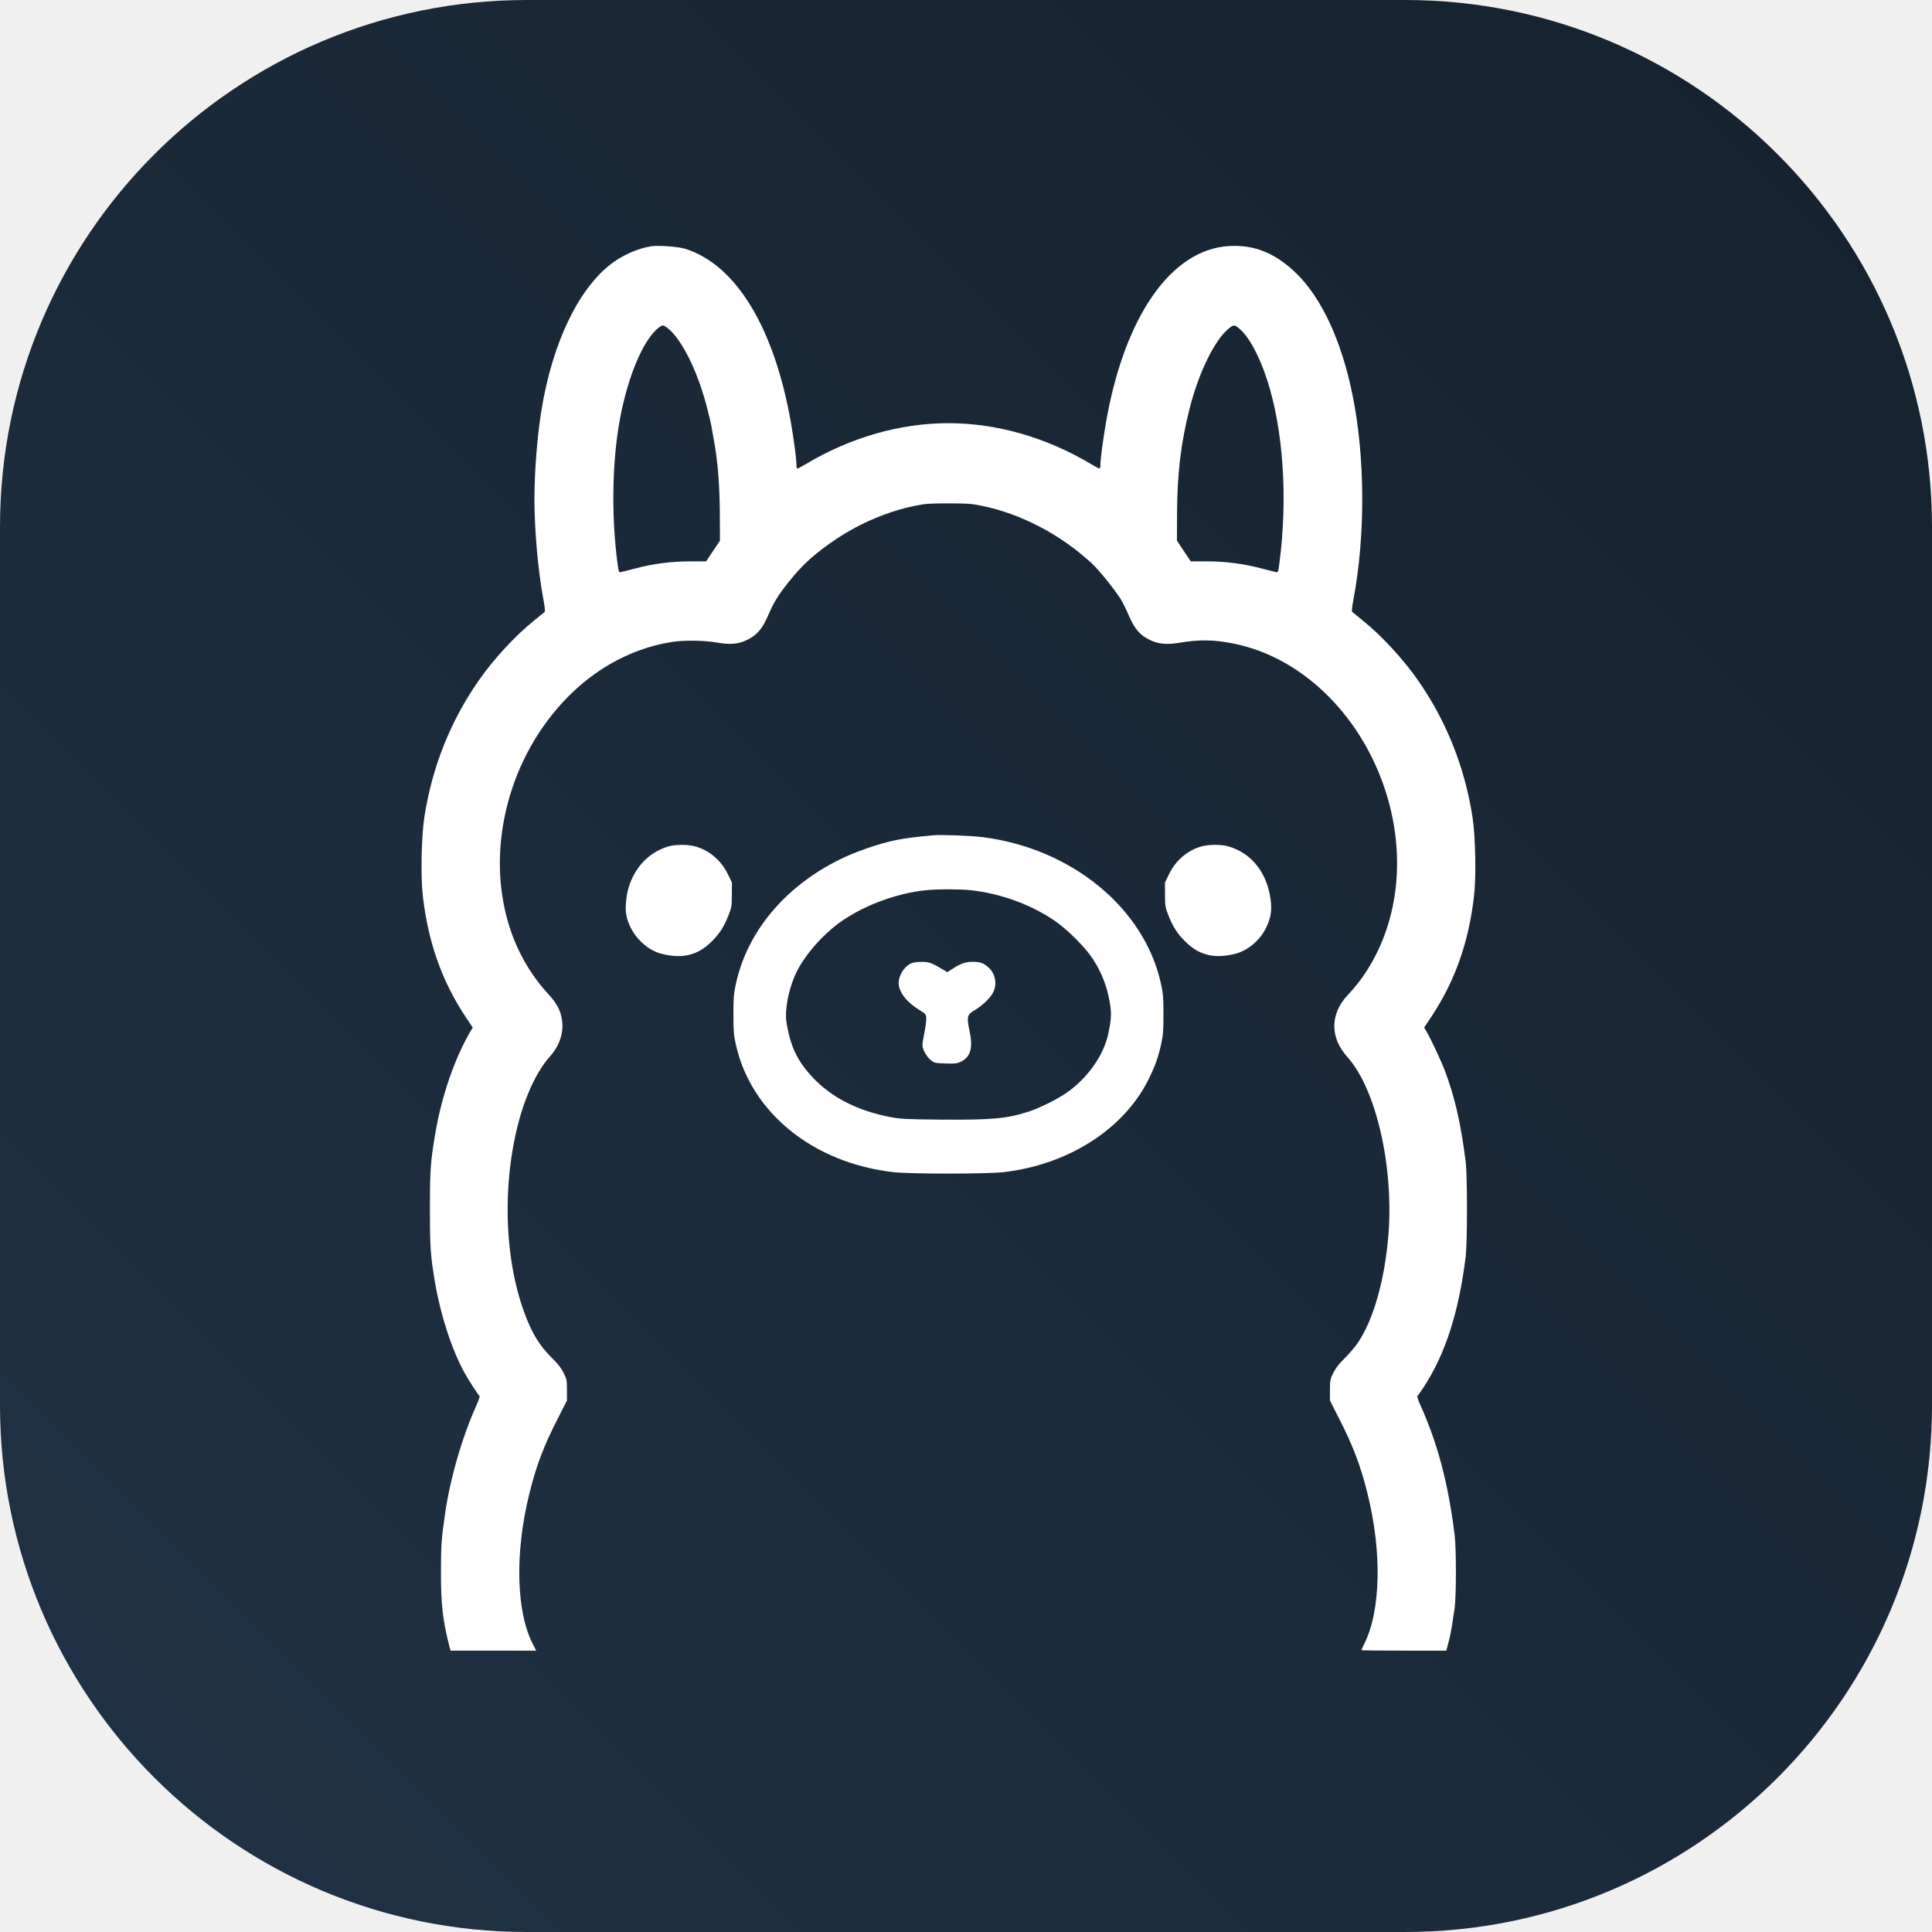
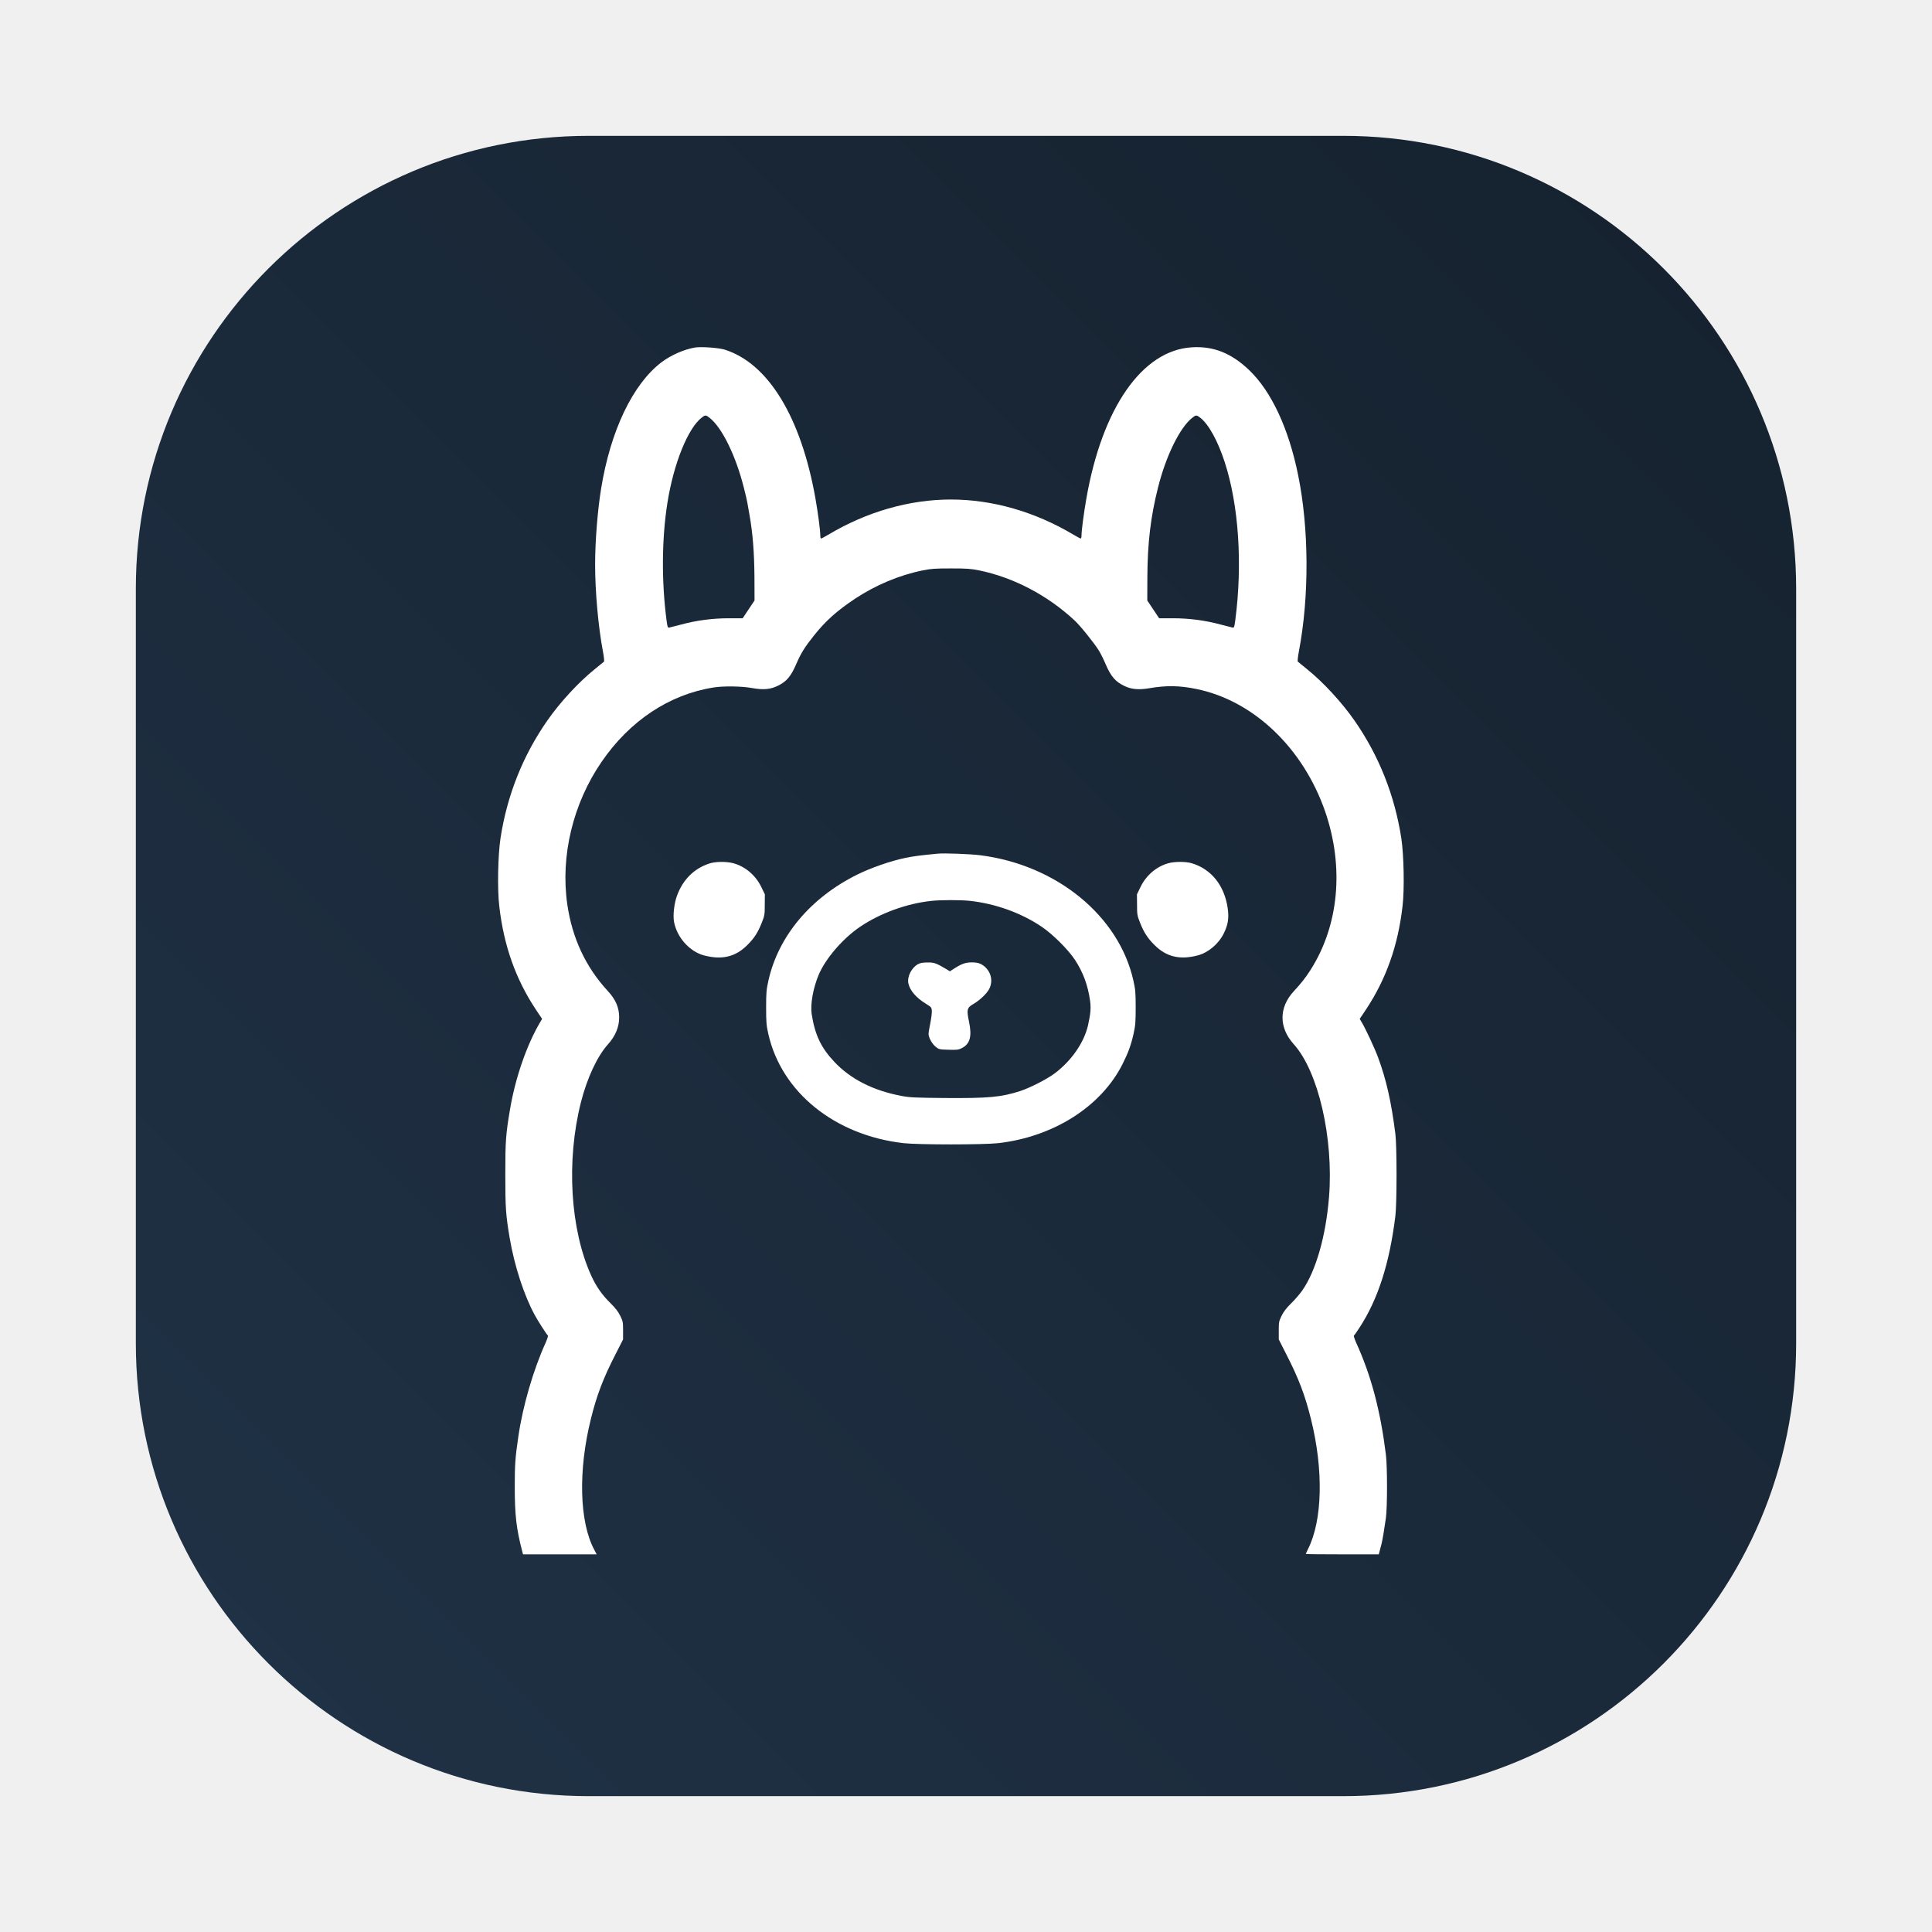
- <svg xmlns="http://www.w3.org/2000/svg" width="55" height="55" viewBox="0 0 55 55" fill="none">
-   <path d="M40 0H15C6.716 0 0 6.716 0 15V40C0 48.284 6.716 55 15 55H40C48.284 55 55 48.284 55 40V15C55 6.716 48.284 0 40 0Z" fill="url(#paint0_linear_387_1923)" />
-   <g clip-path="url(#clip0_387_1923)">
-     <path d="M18.531 7.011C18.161 7.072 17.717 7.267 17.403 7.508C16.456 8.234 15.721 9.776 15.411 11.697C15.294 12.424 15.214 13.431 15.214 14.201C15.214 15.108 15.32 16.268 15.47 17.069C15.505 17.247 15.522 17.405 15.508 17.417C15.496 17.428 15.357 17.543 15.2 17.669C14.665 18.1 14.053 18.763 13.631 19.369C12.823 20.526 12.299 21.841 12.08 23.265C11.995 23.828 11.972 24.965 12.04 25.528C12.191 26.826 12.578 27.922 13.241 28.927L13.458 29.252L13.395 29.358C12.951 30.11 12.572 31.199 12.396 32.244C12.256 33.071 12.239 33.292 12.239 34.4C12.239 35.517 12.254 35.738 12.384 36.51C12.541 37.435 12.86 38.414 13.216 39.066C13.332 39.278 13.617 39.72 13.651 39.743C13.663 39.749 13.629 39.855 13.575 39.979C13.165 40.883 12.814 42.086 12.669 43.1C12.567 43.795 12.553 44.019 12.553 44.751C12.553 45.684 12.604 46.138 12.797 46.881L12.826 46.99H14.044H15.265L15.186 46.838C14.693 45.919 14.648 44.214 15.072 42.511C15.265 41.724 15.485 41.148 15.895 40.352L16.14 39.87V39.574C16.14 39.298 16.134 39.267 16.046 39.086C15.977 38.948 15.886 38.83 15.724 38.67C15.448 38.4 15.248 38.115 15.089 37.765C14.389 36.232 14.252 33.955 14.745 32.014C14.95 31.204 15.288 30.484 15.644 30.09C15.886 29.82 16.011 29.519 16.011 29.206C16.011 28.881 15.898 28.614 15.641 28.336C14.907 27.544 14.454 26.579 14.292 25.456C14.061 23.857 14.48 22.114 15.431 20.733C16.361 19.378 17.668 18.508 19.129 18.275C19.456 18.221 20.068 18.229 20.41 18.292C20.783 18.358 21.016 18.338 21.255 18.223C21.551 18.083 21.699 17.908 21.873 17.506C22.027 17.147 22.146 16.951 22.468 16.547C22.855 16.061 23.228 15.731 23.826 15.332C24.509 14.881 25.286 14.554 26.061 14.396C26.342 14.339 26.473 14.33 27 14.33C27.527 14.33 27.658 14.339 27.939 14.396C29.075 14.629 30.203 15.22 31.102 16.058C31.296 16.239 31.76 16.819 31.908 17.061C31.965 17.155 32.065 17.356 32.127 17.506C32.301 17.908 32.449 18.083 32.745 18.223C32.975 18.335 33.217 18.358 33.576 18.298C34.143 18.201 34.578 18.209 35.133 18.324C37.024 18.709 38.669 20.279 39.398 22.384C40.033 24.23 39.853 26.162 38.908 27.638C38.749 27.888 38.589 28.089 38.359 28.336C37.861 28.873 37.861 29.539 38.356 30.09C39.17 30.989 39.68 33.2 39.526 35.149C39.423 36.436 39.096 37.587 38.646 38.239C38.566 38.354 38.401 38.549 38.276 38.67C38.114 38.83 38.023 38.948 37.955 39.086C37.866 39.267 37.861 39.298 37.861 39.574V39.87L38.105 40.352C38.515 41.148 38.734 41.724 38.928 42.511C39.347 44.191 39.31 45.862 38.831 46.812C38.791 46.893 38.757 46.968 38.757 46.976C38.757 46.985 39.301 46.99 39.967 46.99H41.174L41.206 46.867C41.223 46.801 41.251 46.7 41.265 46.643C41.297 46.517 41.359 46.143 41.41 45.785C41.459 45.423 41.459 44.09 41.41 43.688C41.228 42.23 40.924 41.073 40.425 39.979C40.371 39.855 40.337 39.749 40.349 39.743C40.363 39.735 40.443 39.62 40.528 39.491C41.149 38.543 41.53 37.352 41.724 35.778C41.775 35.345 41.775 33.481 41.724 33.065C41.587 31.991 41.422 31.262 41.149 30.524C41.035 30.217 40.733 29.568 40.605 29.358L40.542 29.252L40.759 28.927C41.422 27.922 41.809 26.826 41.96 25.528C42.028 24.965 42.005 23.828 41.92 23.265C41.698 21.838 41.177 20.529 40.369 19.369C39.947 18.763 39.335 18.1 38.8 17.669C38.643 17.543 38.504 17.428 38.492 17.417C38.478 17.405 38.495 17.247 38.529 17.069C38.874 15.257 38.863 12.998 38.501 11.232C38.188 9.693 37.619 8.47 36.884 7.763C36.298 7.201 35.7 6.96 34.982 7.005C33.337 7.103 32.01 9.012 31.486 12.021C31.401 12.507 31.327 13.075 31.327 13.23C31.327 13.291 31.316 13.339 31.302 13.339C31.287 13.339 31.176 13.282 31.057 13.21C29.787 12.452 28.375 12.047 27 12.047C25.625 12.047 24.213 12.452 22.943 13.21C22.824 13.282 22.713 13.339 22.698 13.339C22.684 13.339 22.673 13.291 22.673 13.23C22.673 13.07 22.596 12.484 22.514 12.021C22.038 9.32 20.948 7.531 19.499 7.08C19.299 7.02 18.733 6.98 18.531 7.011ZM19.015 9.348C19.425 9.676 19.88 10.612 20.142 11.66C20.191 11.849 20.242 12.068 20.256 12.148C20.267 12.225 20.299 12.401 20.324 12.536C20.435 13.144 20.486 13.802 20.492 14.603L20.495 15.392L20.299 15.685L20.102 15.981H19.644C19.109 15.981 18.576 16.05 18.067 16.188C17.885 16.234 17.708 16.28 17.674 16.288C17.62 16.3 17.611 16.282 17.58 16.047C17.412 14.769 17.421 13.354 17.606 12.177C17.811 10.864 18.289 9.676 18.756 9.325C18.867 9.242 18.887 9.245 19.015 9.348ZM35.247 9.328C35.529 9.538 35.839 10.095 36.07 10.807C36.534 12.231 36.665 14.187 36.42 16.047C36.389 16.282 36.38 16.3 36.326 16.288C36.292 16.28 36.115 16.234 35.933 16.188C35.424 16.05 34.891 15.981 34.356 15.981H33.898L33.701 15.685L33.505 15.392L33.508 14.603C33.514 13.489 33.616 12.619 33.861 11.651C34.12 10.612 34.578 9.676 34.985 9.348C35.113 9.245 35.133 9.242 35.247 9.328Z" fill="white" />
-     <path d="M26.559 23.779C25.941 23.839 25.773 23.862 25.477 23.922C24.996 24.023 24.352 24.247 23.905 24.468C22.351 25.235 21.281 26.512 20.953 27.991C20.888 28.284 20.879 28.381 20.879 28.875C20.879 29.363 20.888 29.47 20.951 29.748C21.386 31.68 23.151 33.108 25.434 33.369C25.93 33.423 28.07 33.423 28.566 33.369C30.399 33.159 31.976 32.157 32.685 30.75C32.873 30.374 32.964 30.13 33.05 29.748C33.112 29.47 33.121 29.363 33.121 28.875C33.121 28.381 33.112 28.284 33.047 27.991C32.571 25.843 30.504 24.152 27.971 23.831C27.64 23.79 26.775 23.756 26.559 23.779ZM27.623 25.341C28.469 25.433 29.32 25.737 30.003 26.197C30.371 26.443 30.889 26.96 31.111 27.299C31.384 27.718 31.541 28.146 31.612 28.666C31.643 28.904 31.626 29.085 31.541 29.47C31.407 30.044 30.991 30.644 30.43 31.063C30.169 31.256 29.625 31.534 29.292 31.643C28.66 31.847 28.247 31.884 26.772 31.873C25.81 31.864 25.639 31.856 25.363 31.804C24.421 31.626 23.675 31.247 23.134 30.67C22.696 30.205 22.496 29.78 22.388 29.094C22.34 28.775 22.431 28.247 22.616 27.802C22.841 27.259 23.422 26.584 23.997 26.197C24.663 25.748 25.54 25.43 26.345 25.344C26.656 25.309 27.313 25.309 27.623 25.341Z" fill="white" />
-     <path d="M25.912 27.437C25.696 27.555 25.545 27.854 25.591 28.075C25.642 28.313 25.85 28.554 26.174 28.752C26.348 28.859 26.359 28.873 26.368 28.979C26.373 29.042 26.351 29.223 26.319 29.384C26.285 29.542 26.26 29.709 26.26 29.754C26.262 29.878 26.376 30.079 26.496 30.177C26.601 30.263 26.621 30.265 26.917 30.274C27.188 30.283 27.245 30.277 27.353 30.225C27.632 30.087 27.703 29.835 27.601 29.349C27.515 28.945 27.532 28.881 27.746 28.758C27.971 28.626 28.21 28.393 28.281 28.235C28.418 27.934 28.292 27.592 27.991 27.434C27.916 27.397 27.825 27.38 27.692 27.38C27.484 27.38 27.35 27.429 27.105 27.587L26.966 27.676L26.877 27.621C26.516 27.406 26.45 27.38 26.231 27.383C26.075 27.383 25.989 27.397 25.912 27.437Z" fill="white" />
-     <path d="M19 24.104C18.496 24.265 18.121 24.638 17.927 25.169C17.833 25.422 17.788 25.821 17.827 26.036C17.921 26.55 18.34 27.018 18.815 27.148C19.413 27.305 19.86 27.202 20.256 26.806C20.486 26.579 20.612 26.381 20.737 26.059C20.828 25.832 20.834 25.792 20.834 25.471L20.837 25.126L20.717 24.879C20.526 24.489 20.182 24.199 19.783 24.093C19.558 24.035 19.197 24.038 19 24.104Z" fill="white" />
-     <path d="M34.205 24.095C33.815 24.201 33.468 24.494 33.283 24.879L33.163 25.126L33.166 25.47C33.166 25.792 33.172 25.832 33.263 26.059C33.388 26.38 33.513 26.578 33.744 26.805C34.139 27.201 34.587 27.305 35.184 27.147C35.529 27.055 35.873 26.762 36.038 26.421C36.181 26.131 36.215 25.921 36.169 25.591C36.064 24.836 35.626 24.287 34.974 24.095C34.783 24.037 34.413 24.037 34.205 24.095Z" fill="white" />
+ <svg xmlns="http://www.w3.org/2000/svg" width="64" height="64" viewBox="0 0 64 64" fill="none">
+   <path d="M44.5 4.5H19.5C11.216 4.5 4.5 11.216 4.5 19.5V44.5C4.5 52.784 11.216 59.5 19.5 59.5H44.5C52.784 59.5 59.5 52.784 59.5 44.5V19.5C59.5 11.216 52.784 4.5 44.5 4.5Z" fill="url(#paint0_linear_387_1963)" />
+   <g clip-path="url(#clip0_387_1963)">
+     <path d="M23.031 11.511C22.661 11.572 22.217 11.767 21.903 12.008C20.956 12.734 20.221 14.276 19.911 16.197C19.794 16.924 19.714 17.931 19.714 18.701C19.714 19.608 19.82 20.768 19.971 21.569C20.005 21.747 20.022 21.905 20.008 21.917C19.996 21.928 19.857 22.043 19.7 22.169C19.165 22.6 18.553 23.263 18.131 23.869C17.323 25.026 16.799 26.341 16.58 27.765C16.494 28.328 16.472 29.465 16.54 30.028C16.691 31.326 17.078 32.422 17.741 33.428L17.958 33.752L17.895 33.858C17.451 34.61 17.072 35.699 16.896 36.744C16.756 37.571 16.739 37.792 16.739 38.9C16.739 40.017 16.754 40.238 16.884 41.01C17.041 41.935 17.36 42.914 17.716 43.566C17.832 43.778 18.117 44.22 18.151 44.243C18.163 44.249 18.129 44.355 18.075 44.479C17.665 45.383 17.314 46.586 17.169 47.6C17.067 48.295 17.052 48.519 17.052 49.251C17.052 50.184 17.104 50.638 17.297 51.381L17.326 51.49H18.544H19.765L19.686 51.338C19.193 50.419 19.148 48.714 19.572 47.011C19.765 46.224 19.985 45.648 20.395 44.852L20.64 44.37V44.074C20.64 43.798 20.634 43.767 20.546 43.586C20.477 43.448 20.386 43.33 20.224 43.17C19.948 42.9 19.748 42.615 19.589 42.265C18.889 40.732 18.752 38.455 19.244 36.514C19.45 35.704 19.788 34.984 20.144 34.59C20.386 34.32 20.511 34.019 20.511 33.706C20.511 33.382 20.398 33.114 20.141 32.836C19.407 32.044 18.954 31.079 18.792 29.956C18.561 28.357 18.98 26.614 19.931 25.233C20.861 23.878 22.168 23.008 23.629 22.775C23.956 22.721 24.568 22.729 24.91 22.792C25.283 22.858 25.516 22.838 25.755 22.723C26.051 22.583 26.199 22.408 26.373 22.006C26.527 21.647 26.646 21.451 26.968 21.047C27.355 20.561 27.728 20.231 28.326 19.832C29.009 19.381 29.786 19.054 30.561 18.896C30.842 18.839 30.973 18.83 31.5 18.83C32.027 18.83 32.158 18.839 32.439 18.896C33.575 19.129 34.703 19.72 35.602 20.558C35.796 20.739 36.26 21.319 36.408 21.561C36.465 21.655 36.565 21.856 36.627 22.006C36.801 22.408 36.949 22.583 37.245 22.723C37.475 22.835 37.717 22.858 38.076 22.798C38.643 22.701 39.078 22.709 39.633 22.824C41.524 23.209 43.169 24.779 43.898 26.884C44.533 28.73 44.353 30.662 43.408 32.138C43.249 32.388 43.089 32.589 42.859 32.836C42.361 33.373 42.361 34.039 42.856 34.59C43.67 35.489 44.18 37.7 44.026 39.649C43.923 40.936 43.596 42.087 43.146 42.739C43.066 42.854 42.901 43.049 42.776 43.17C42.614 43.33 42.523 43.448 42.455 43.586C42.366 43.767 42.361 43.798 42.361 44.074V44.37L42.605 44.852C43.015 45.648 43.234 46.224 43.428 47.011C43.847 48.691 43.81 50.362 43.331 51.312C43.291 51.393 43.257 51.468 43.257 51.476C43.257 51.485 43.801 51.49 44.467 51.49H45.674L45.706 51.367C45.723 51.301 45.751 51.2 45.765 51.143C45.797 51.017 45.859 50.643 45.91 50.285C45.959 49.923 45.959 48.59 45.91 48.188C45.728 46.73 45.424 45.573 44.925 44.479C44.871 44.355 44.837 44.249 44.849 44.243C44.863 44.235 44.943 44.12 45.028 43.991C45.649 43.043 46.03 41.852 46.224 40.278C46.275 39.845 46.275 37.981 46.224 37.565C46.087 36.491 45.922 35.762 45.649 35.024C45.535 34.717 45.233 34.068 45.105 33.858L45.042 33.752L45.259 33.428C45.922 32.422 46.309 31.326 46.46 30.028C46.528 29.465 46.505 28.328 46.42 27.765C46.198 26.338 45.677 25.029 44.869 23.869C44.447 23.263 43.835 22.6 43.3 22.169C43.143 22.043 43.004 21.928 42.992 21.917C42.978 21.905 42.995 21.747 43.029 21.569C43.374 19.757 43.363 17.498 43.001 15.732C42.688 14.193 42.119 12.97 41.384 12.264C40.798 11.701 40.2 11.46 39.482 11.505C37.837 11.603 36.51 13.512 35.986 16.521C35.901 17.007 35.827 17.575 35.827 17.73C35.827 17.791 35.816 17.839 35.801 17.839C35.787 17.839 35.676 17.782 35.557 17.71C34.287 16.952 32.875 16.547 31.5 16.547C30.125 16.547 28.713 16.952 27.443 17.71C27.324 17.782 27.213 17.839 27.198 17.839C27.184 17.839 27.173 17.791 27.173 17.73C27.173 17.57 27.096 16.984 27.014 16.521C26.538 13.82 25.448 12.031 23.999 11.58C23.799 11.52 23.233 11.48 23.031 11.511ZM23.515 13.848C23.925 14.176 24.38 15.112 24.642 16.16C24.691 16.349 24.742 16.567 24.756 16.648C24.767 16.725 24.799 16.901 24.824 17.035C24.935 17.644 24.986 18.302 24.992 19.103L24.995 19.892L24.799 20.185L24.602 20.481H24.144C23.609 20.481 23.076 20.55 22.567 20.688C22.385 20.734 22.208 20.78 22.174 20.788C22.12 20.8 22.111 20.782 22.08 20.547C21.912 19.269 21.921 17.854 22.106 16.677C22.311 15.364 22.789 14.176 23.256 13.825C23.367 13.742 23.387 13.745 23.515 13.848ZM39.747 13.828C40.029 14.038 40.339 14.595 40.57 15.307C41.034 16.731 41.165 18.686 40.92 20.547C40.889 20.782 40.88 20.8 40.826 20.788C40.792 20.78 40.615 20.734 40.433 20.688C39.924 20.55 39.391 20.481 38.856 20.481H38.398L38.201 20.185L38.005 19.892L38.008 19.103C38.014 17.989 38.116 17.119 38.361 16.151C38.62 15.112 39.078 14.176 39.485 13.848C39.613 13.745 39.633 13.742 39.747 13.828Z" fill="white" />
+     <path d="M31.059 28.279C30.441 28.339 30.273 28.362 29.977 28.422C29.496 28.523 28.852 28.747 28.405 28.968C26.851 29.735 25.781 31.012 25.453 32.491C25.388 32.784 25.379 32.882 25.379 33.375C25.379 33.863 25.388 33.97 25.451 34.248C25.886 36.181 27.651 37.608 29.934 37.869C30.43 37.923 32.57 37.923 33.066 37.869C34.899 37.659 36.476 36.657 37.185 35.25C37.373 34.874 37.464 34.63 37.55 34.248C37.612 33.97 37.621 33.863 37.621 33.375C37.621 32.882 37.612 32.784 37.547 32.491C37.071 30.343 35.004 28.652 32.471 28.331C32.141 28.29 31.275 28.256 31.059 28.279ZM32.123 29.841C32.969 29.933 33.82 30.237 34.503 30.697C34.871 30.943 35.389 31.46 35.611 31.799C35.884 32.218 36.041 32.646 36.112 33.166C36.143 33.404 36.126 33.585 36.041 33.97C35.907 34.544 35.491 35.144 34.93 35.563C34.669 35.756 34.125 36.034 33.792 36.143C33.16 36.347 32.747 36.384 31.272 36.373C30.31 36.364 30.139 36.356 29.863 36.304C28.921 36.126 28.175 35.747 27.634 35.17C27.196 34.705 26.996 34.28 26.888 33.594C26.84 33.275 26.931 32.746 27.116 32.301C27.341 31.759 27.922 31.084 28.497 30.697C29.163 30.248 30.04 29.93 30.845 29.844C31.156 29.809 31.813 29.809 32.123 29.841Z" fill="white" />
+     <path d="M30.413 31.937C30.196 32.055 30.045 32.354 30.091 32.575C30.142 32.813 30.35 33.054 30.674 33.252C30.848 33.359 30.86 33.373 30.868 33.479C30.874 33.542 30.851 33.723 30.82 33.884C30.785 34.042 30.76 34.209 30.76 34.254C30.763 34.378 30.877 34.579 30.996 34.676C31.102 34.763 31.121 34.766 31.418 34.774C31.688 34.783 31.745 34.777 31.853 34.725C32.132 34.587 32.203 34.335 32.101 33.849C32.015 33.445 32.032 33.382 32.246 33.258C32.471 33.126 32.71 32.893 32.781 32.736C32.918 32.434 32.792 32.092 32.491 31.934C32.417 31.897 32.326 31.88 32.192 31.88C31.984 31.88 31.85 31.929 31.605 32.087L31.466 32.176L31.378 32.121C31.016 31.906 30.951 31.88 30.731 31.883C30.575 31.883 30.489 31.897 30.413 31.937Z" fill="white" />
+     <path d="M23.501 28.604C22.997 28.765 22.621 29.138 22.427 29.669C22.333 29.922 22.288 30.321 22.328 30.536C22.422 31.05 22.84 31.518 23.316 31.648C23.913 31.805 24.36 31.702 24.756 31.306C24.987 31.079 25.112 30.881 25.237 30.559C25.328 30.332 25.334 30.292 25.334 29.971L25.337 29.626L25.217 29.379C25.026 28.989 24.682 28.699 24.283 28.593C24.058 28.535 23.697 28.538 23.501 28.604Z" fill="white" />
+     <path d="M38.705 28.595C38.315 28.701 37.968 28.994 37.783 29.379L37.663 29.626L37.666 29.97C37.666 30.292 37.672 30.332 37.763 30.559C37.888 30.88 38.014 31.078 38.244 31.305C38.64 31.701 39.087 31.805 39.685 31.647C40.029 31.555 40.373 31.262 40.539 30.921C40.681 30.631 40.715 30.421 40.67 30.091C40.564 29.336 40.126 28.787 39.474 28.595C39.283 28.537 38.913 28.537 38.705 28.595Z" fill="white" />
  </g>
  <defs>
-     <linearGradient id="paint0_linear_387_1923" x1="-1.11169e-06" y1="54.99" x2="55" y2="-0.01" gradientUnits="userSpaceOnUse">
+     <linearGradient id="paint0_linear_387_1963" x1="4.5" y1="59.49" x2="59.5" y2="4.49" gradientUnits="userSpaceOnUse">
      <stop stop-color="#203246" />
      <stop offset="1" stop-color="#15212E" />
    </linearGradient>
-     <clipPath id="clip0_387_1923">
-       <rect width="30" height="40" fill="white" transform="translate(12 7)" />
+     <clipPath id="clip0_387_1963">
+       <rect width="30" height="40" fill="white" transform="translate(16.5 11.5)" />
    </clipPath>
  </defs>
</svg>
